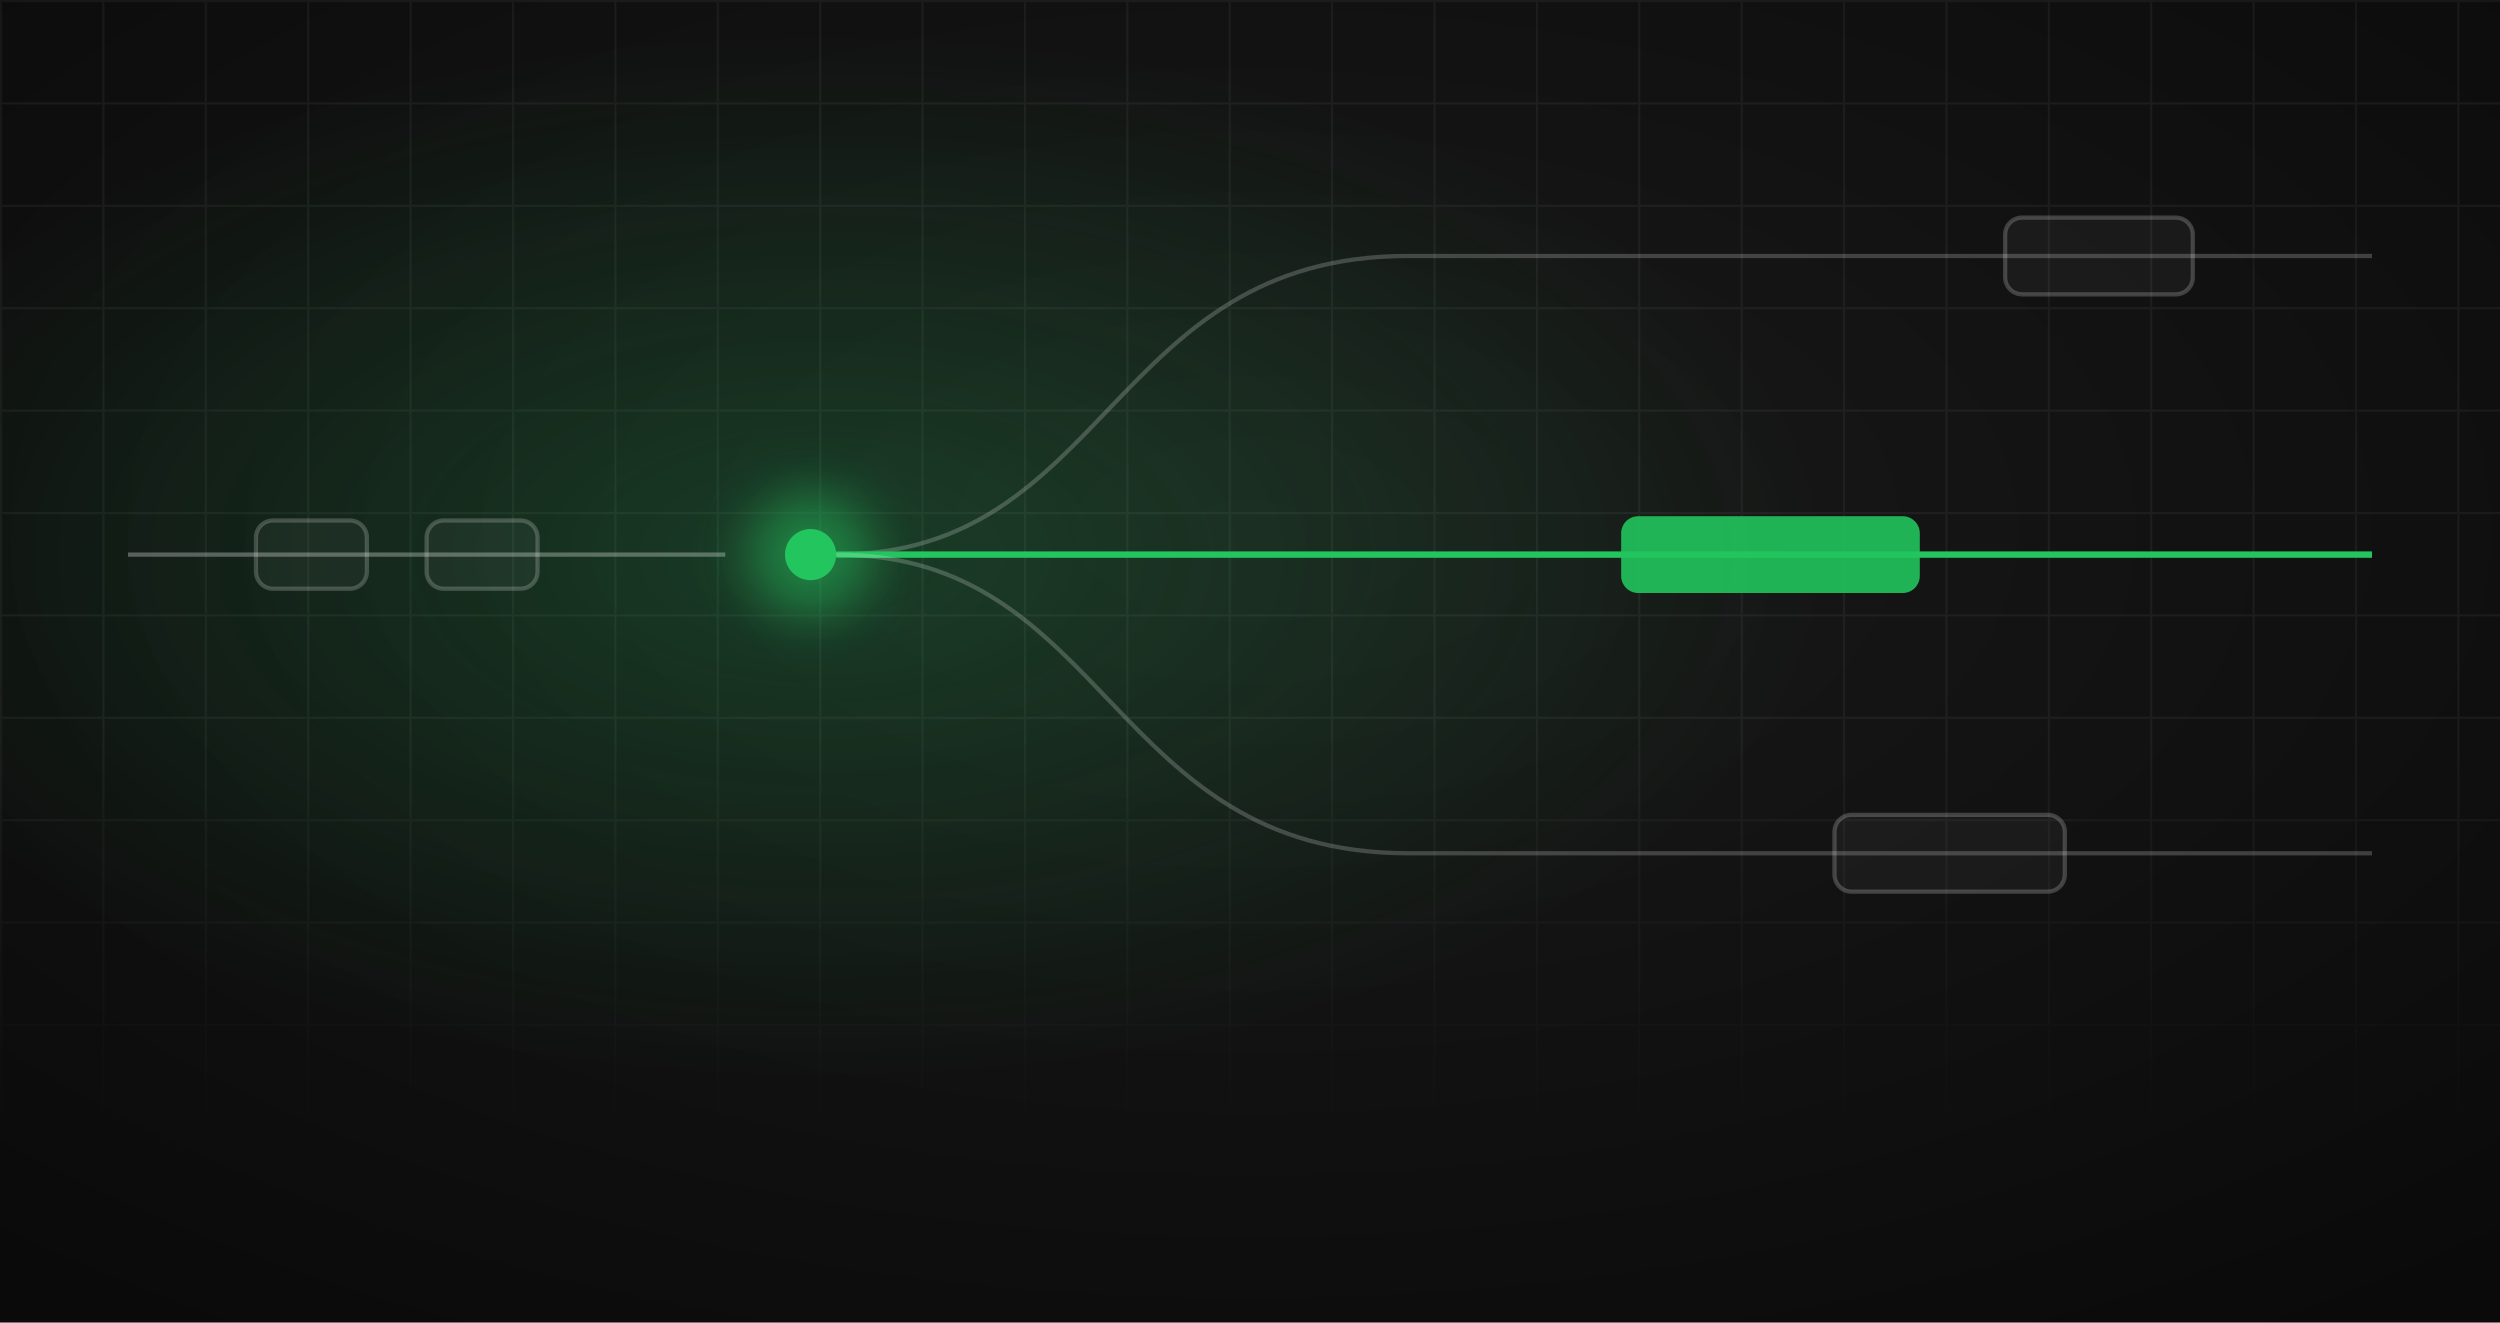
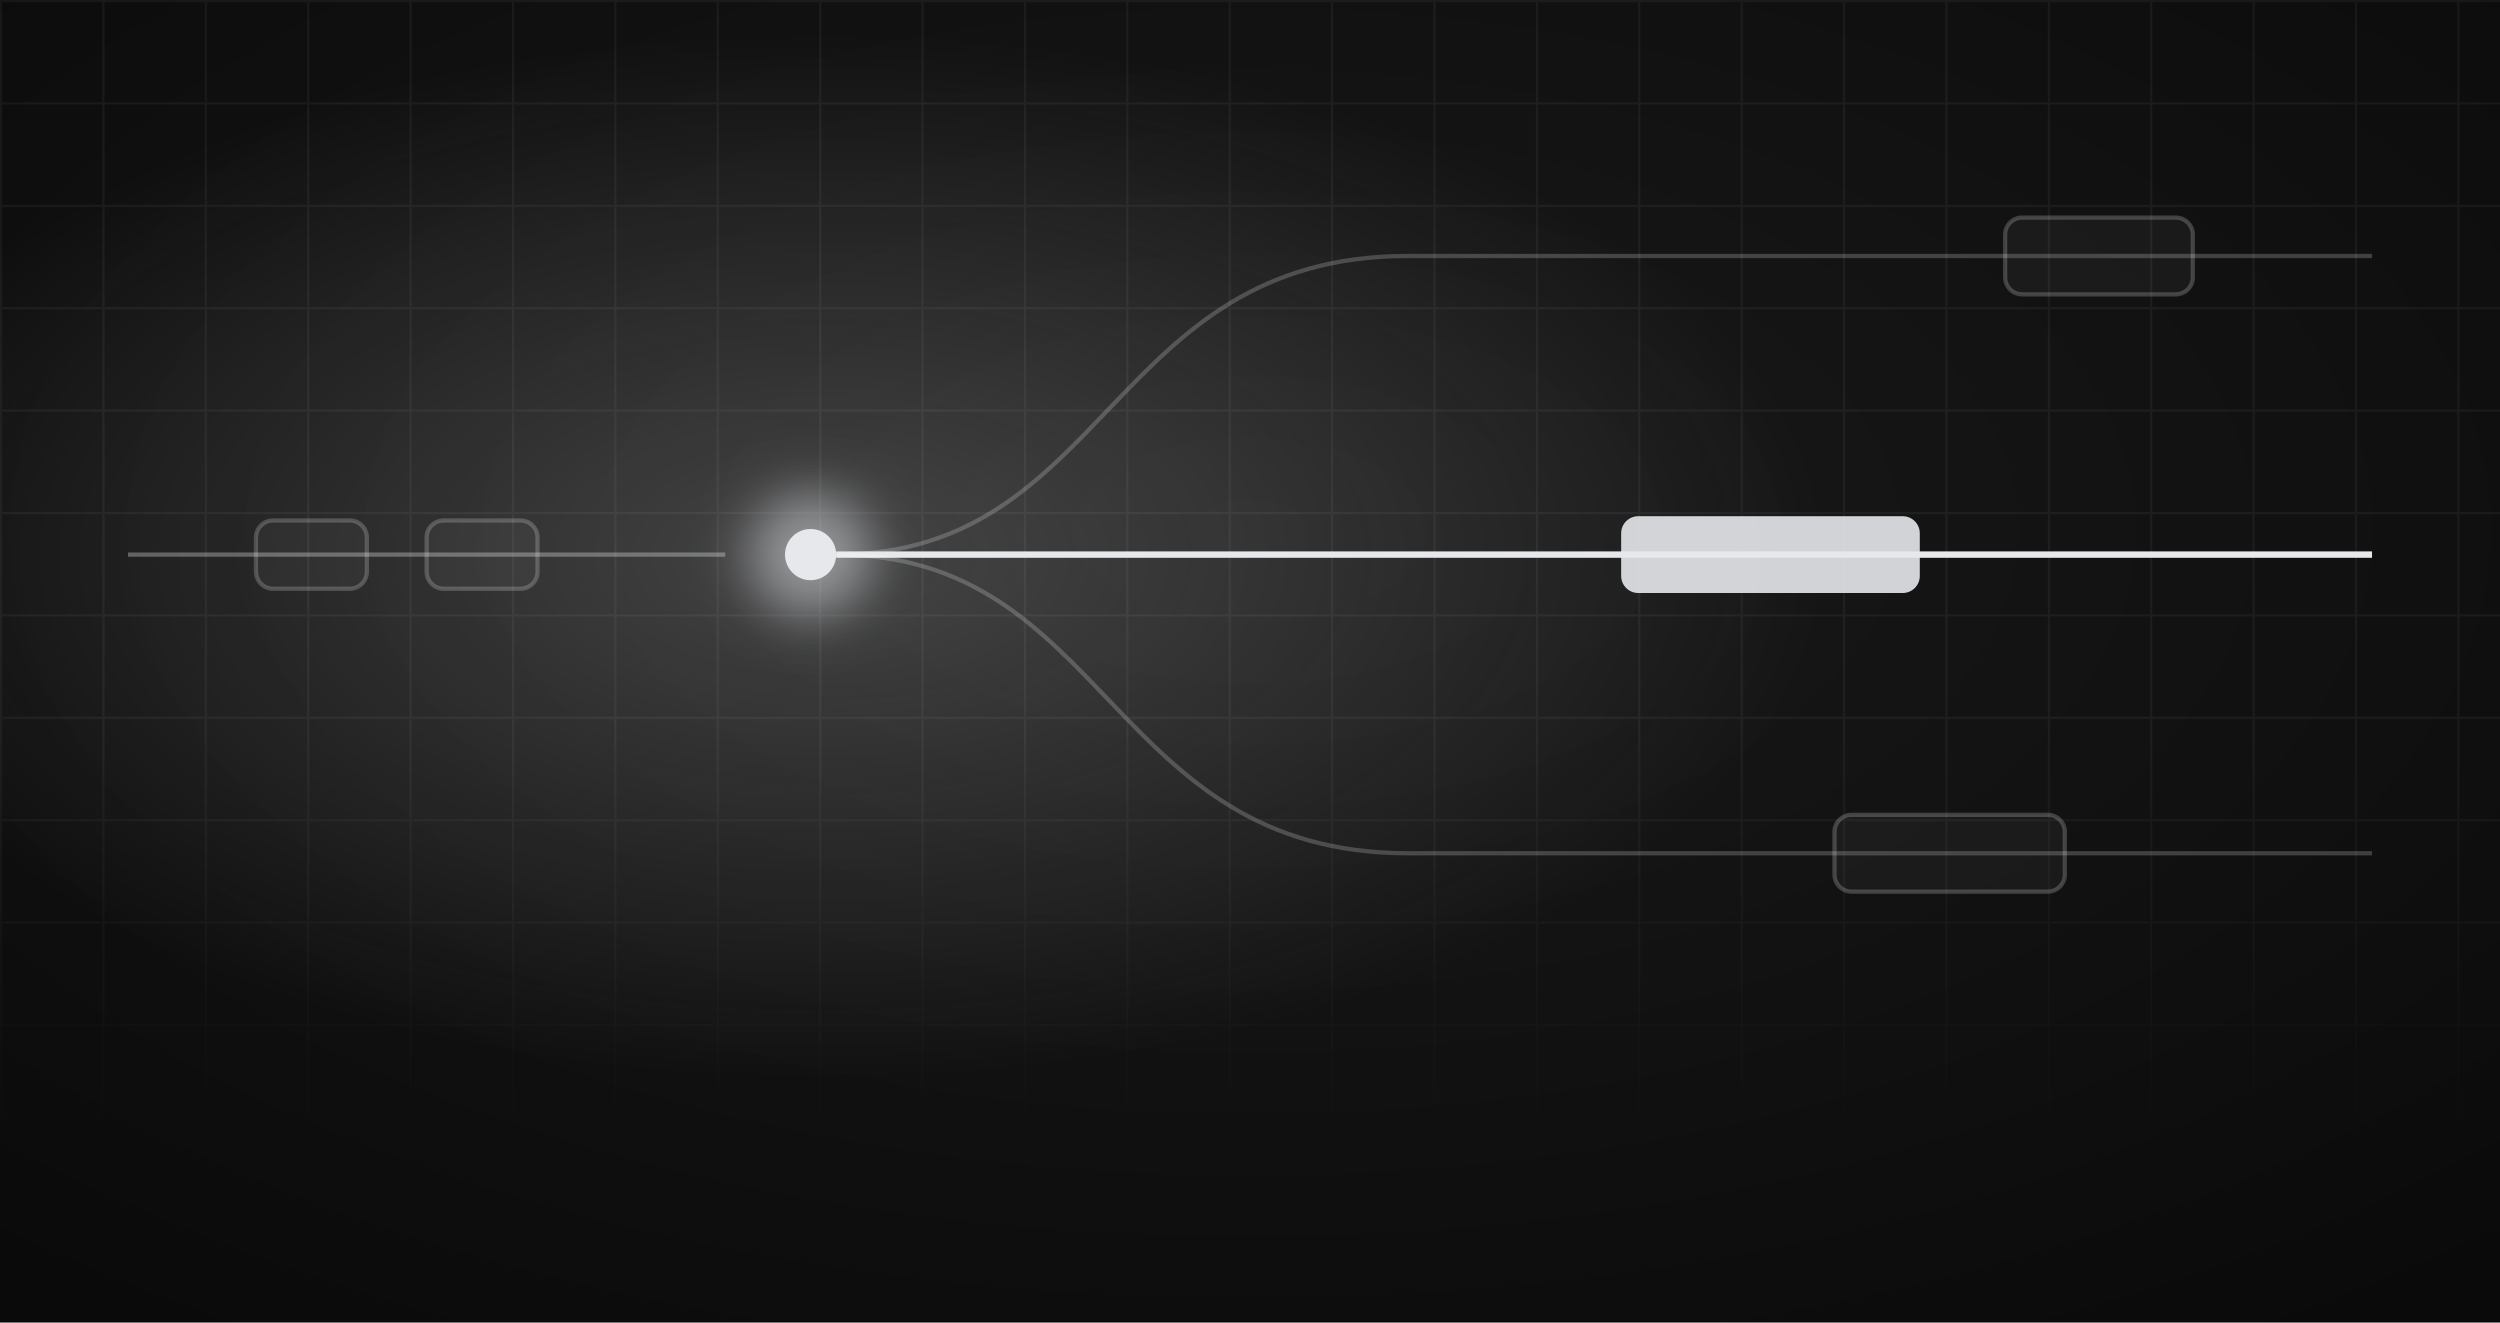
<svg xmlns="http://www.w3.org/2000/svg" width="586" height="310" viewBox="0 0 586 310" role="img">
  <defs>
    <radialGradient id="bg" cx="50%" cy="40%" r="75%">
      <stop offset="0" stop-color="#1a1a1a" />
      <stop offset="1" stop-color="#0a0a0a" />
    </radialGradient>
    <radialGradient id="gl" cx="33%" cy="42%" r="40%">
-       <stop offset="0" stop-color="#22C55E" stop-opacity=".22" />
-       <stop offset="1" stop-color="#22C55E" stop-opacity="0" />
+       <stop offset="0" stop-color="#E6E8EB" stop-opacity=".22" />
+       <stop offset="1" stop-color="#E6E8EB" stop-opacity="0" />
    </radialGradient>
    <pattern id="gr" width="24" height="24" patternUnits="userSpaceOnUse">
      <path d="M24 0H0V24" fill="none" stroke="#fff" stroke-opacity=".05" />
    </pattern>
    <linearGradient id="fade" x1="0" y1="0" x2="0" y2="1">
      <stop offset=".55" stop-color="#fff" />
      <stop offset=".86" stop-color="#fff" stop-opacity="0" />
    </linearGradient>
    <mask id="m">
      <rect width="586" height="310" fill="url(#fade)" />
    </mask>
    <filter id="bl" x="-50%" y="-50%" width="200%" height="200%">
      <feGaussianBlur stdDeviation="6" />
    </filter>
  </defs>
  <rect width="586" height="310" fill="url(#bg)" />
  <rect width="586" height="310" fill="url(#gr)" mask="url(#m)" />
  <rect width="586" height="310" fill="url(#gl)" />
  <line x1="30" y1="130" x2="170" y2="130" stroke="#fff" stroke-opacity=".3" />
-   <circle cx="190" cy="130" r="14.4" fill="#22C55E" opacity=".5" filter="url(#bl)" />
-   <circle cx="190" cy="130" r="6" fill="#22C55E" />
+   <circle cx="190" cy="130" r="14.4" fill="#E6E8EB" opacity=".5" filter="url(#bl)" />
+   <circle cx="190" cy="130" r="6" fill="#E6E8EB" />
  <path d="M196 130 C 260 130, 260 60, 330 60 H 556" fill="none" stroke="#fff" stroke-opacity=".2" />
-   <path d="M196 130 C 260 130, 260 130, 330 130 H 556" fill="none" stroke="#22C55E" stroke-width="1.5" />
+   <path d="M196 130 C 260 130, 260 130, 330 130 H 556" fill="none" stroke="#E6E8EB" stroke-width="1.5" />
  <path d="M196 130 C 260 130, 260 200, 330 200 H 556" fill="none" stroke="#fff" stroke-opacity=".2" />
-   <rect x="380" y="121" width="70" height="18" rx="4" fill="#22C55E" fill-opacity=".9" />
+   <rect x="380" y="121" width="70" height="18" rx="4" fill="#E6E8EB" fill-opacity=".9" />
  <rect x="470" y="51" width="44" height="18" rx="4" fill="#fff" fill-opacity=".04" stroke="#fff" stroke-opacity=".2" />
  <rect x="430" y="191" width="54" height="18" rx="4" fill="#fff" fill-opacity=".04" stroke="#fff" stroke-opacity=".2" />
  <rect x="60" y="122" width="26" height="16" rx="4" fill="#fff" fill-opacity=".04" stroke="#fff" stroke-opacity=".2" />
  <rect x="100" y="122" width="26" height="16" rx="4" fill="#fff" fill-opacity=".04" stroke="#fff" stroke-opacity=".2" />
</svg>
